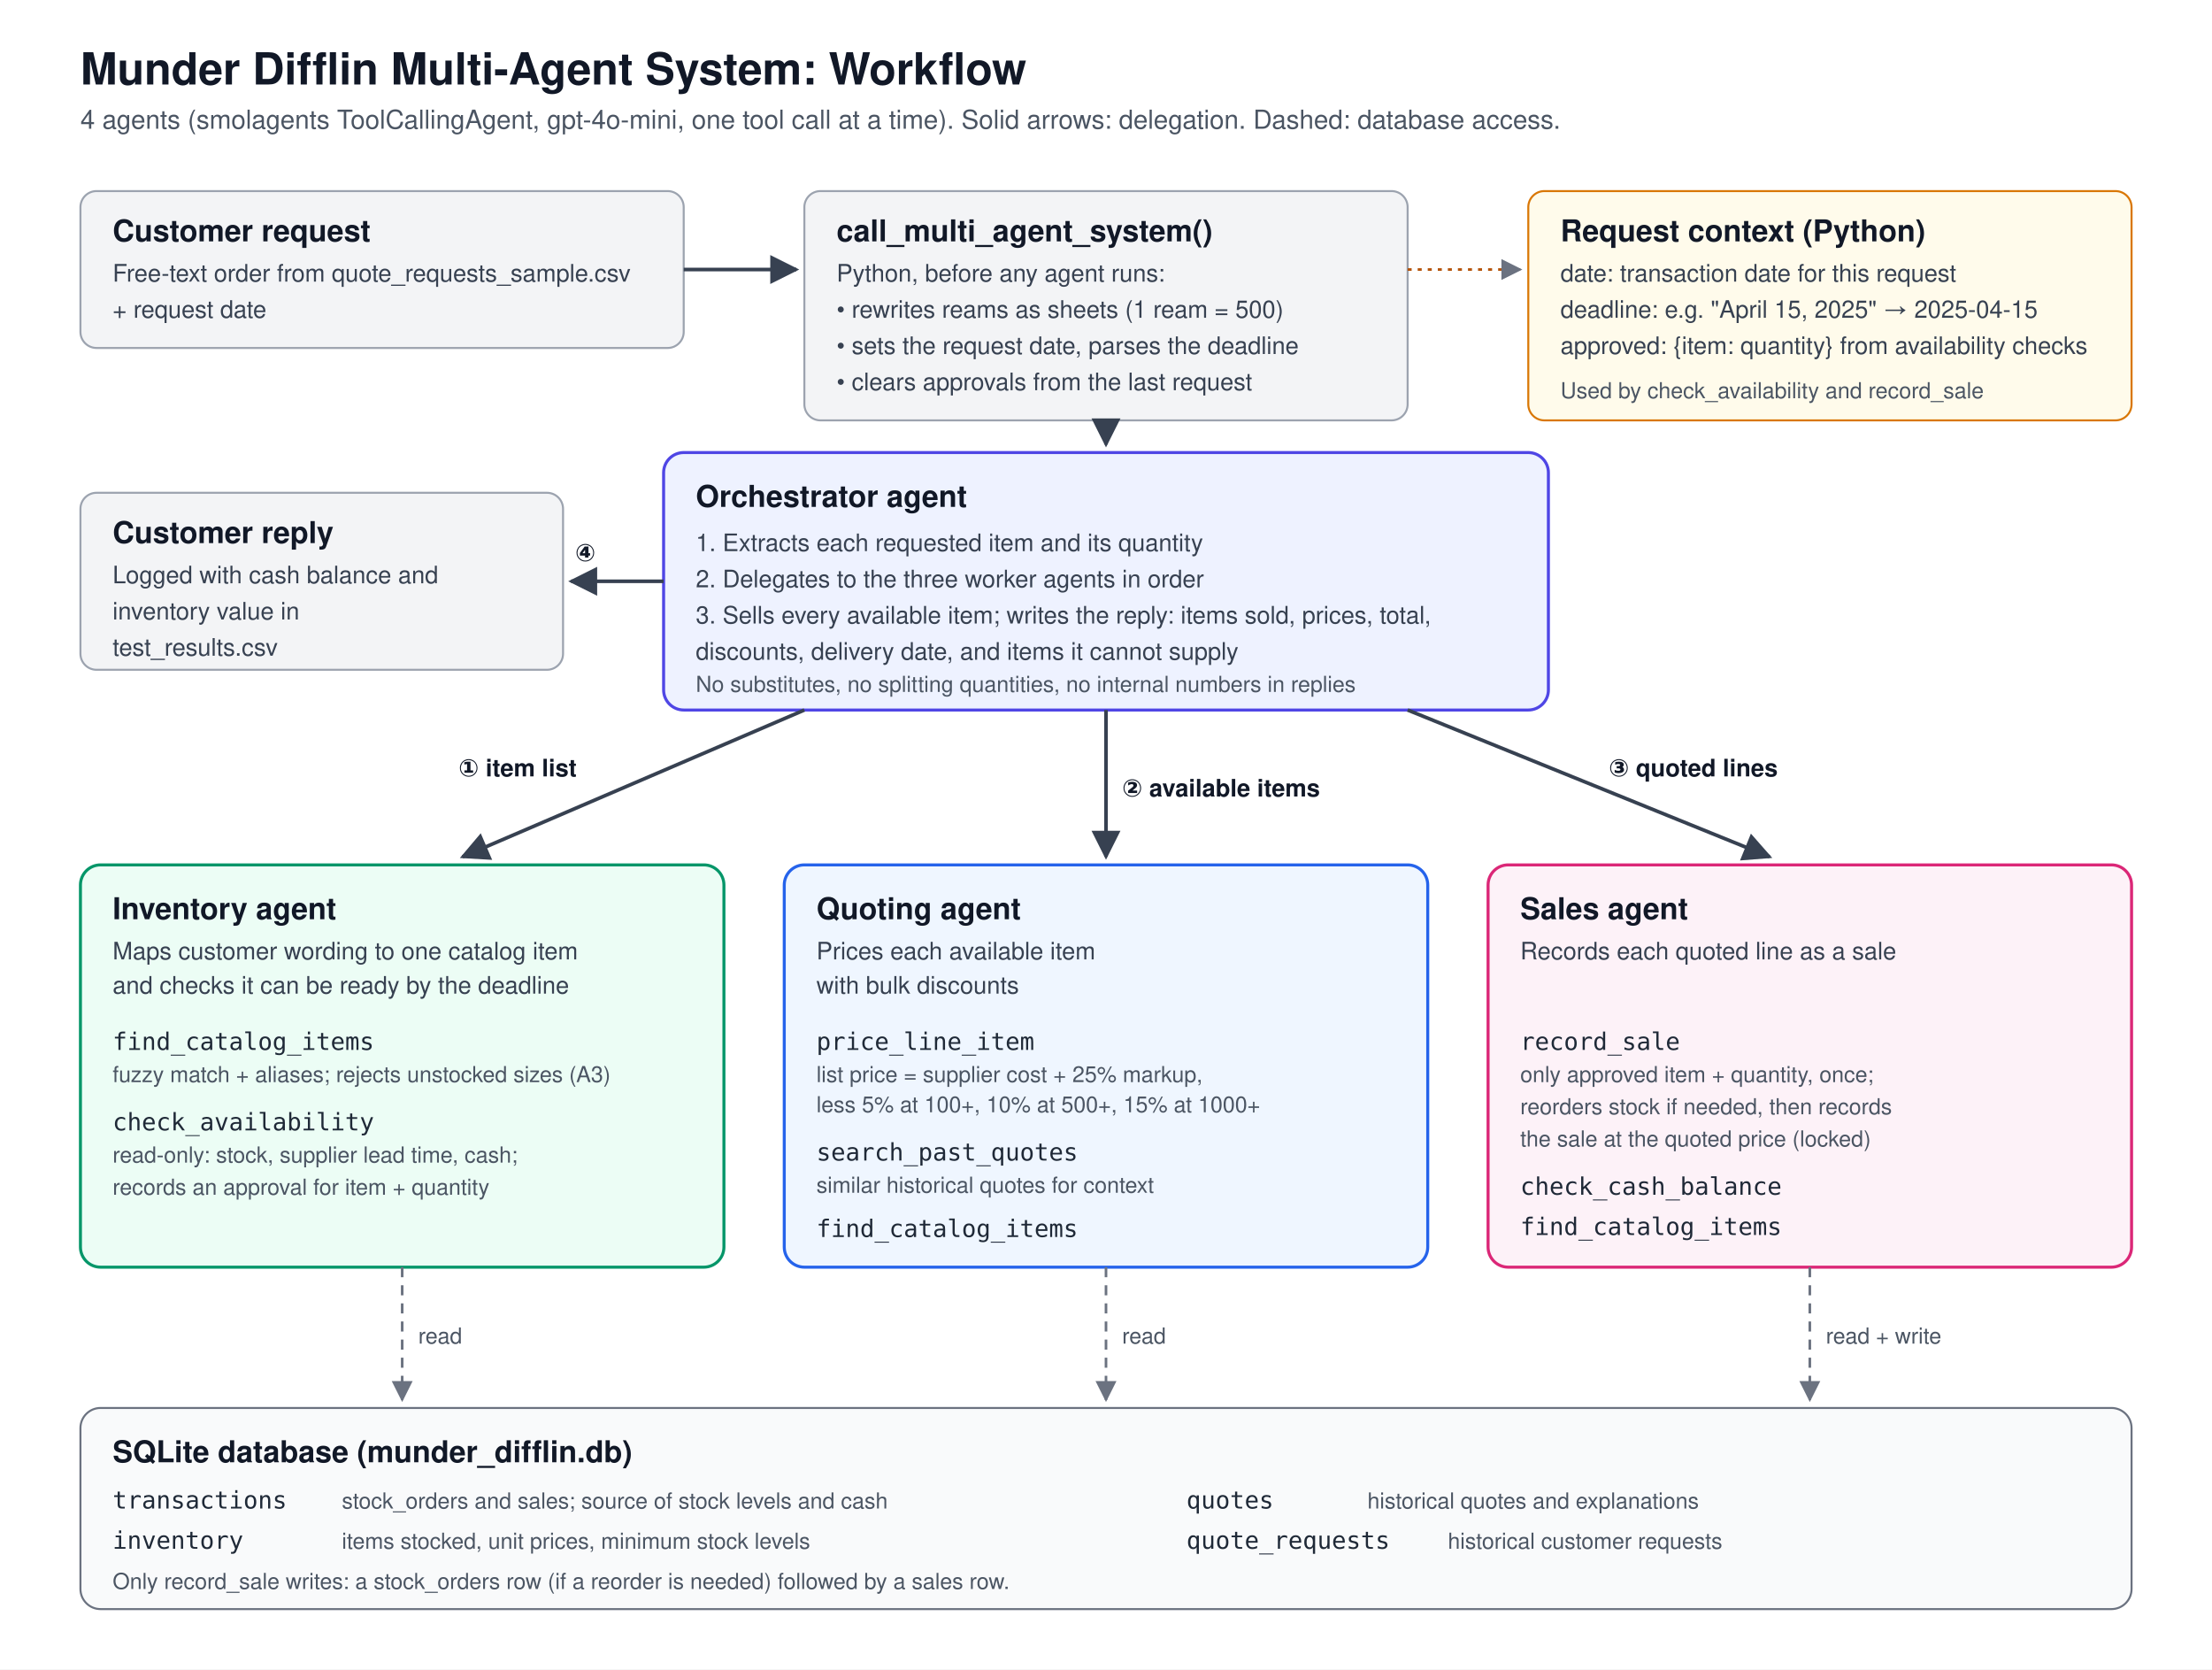
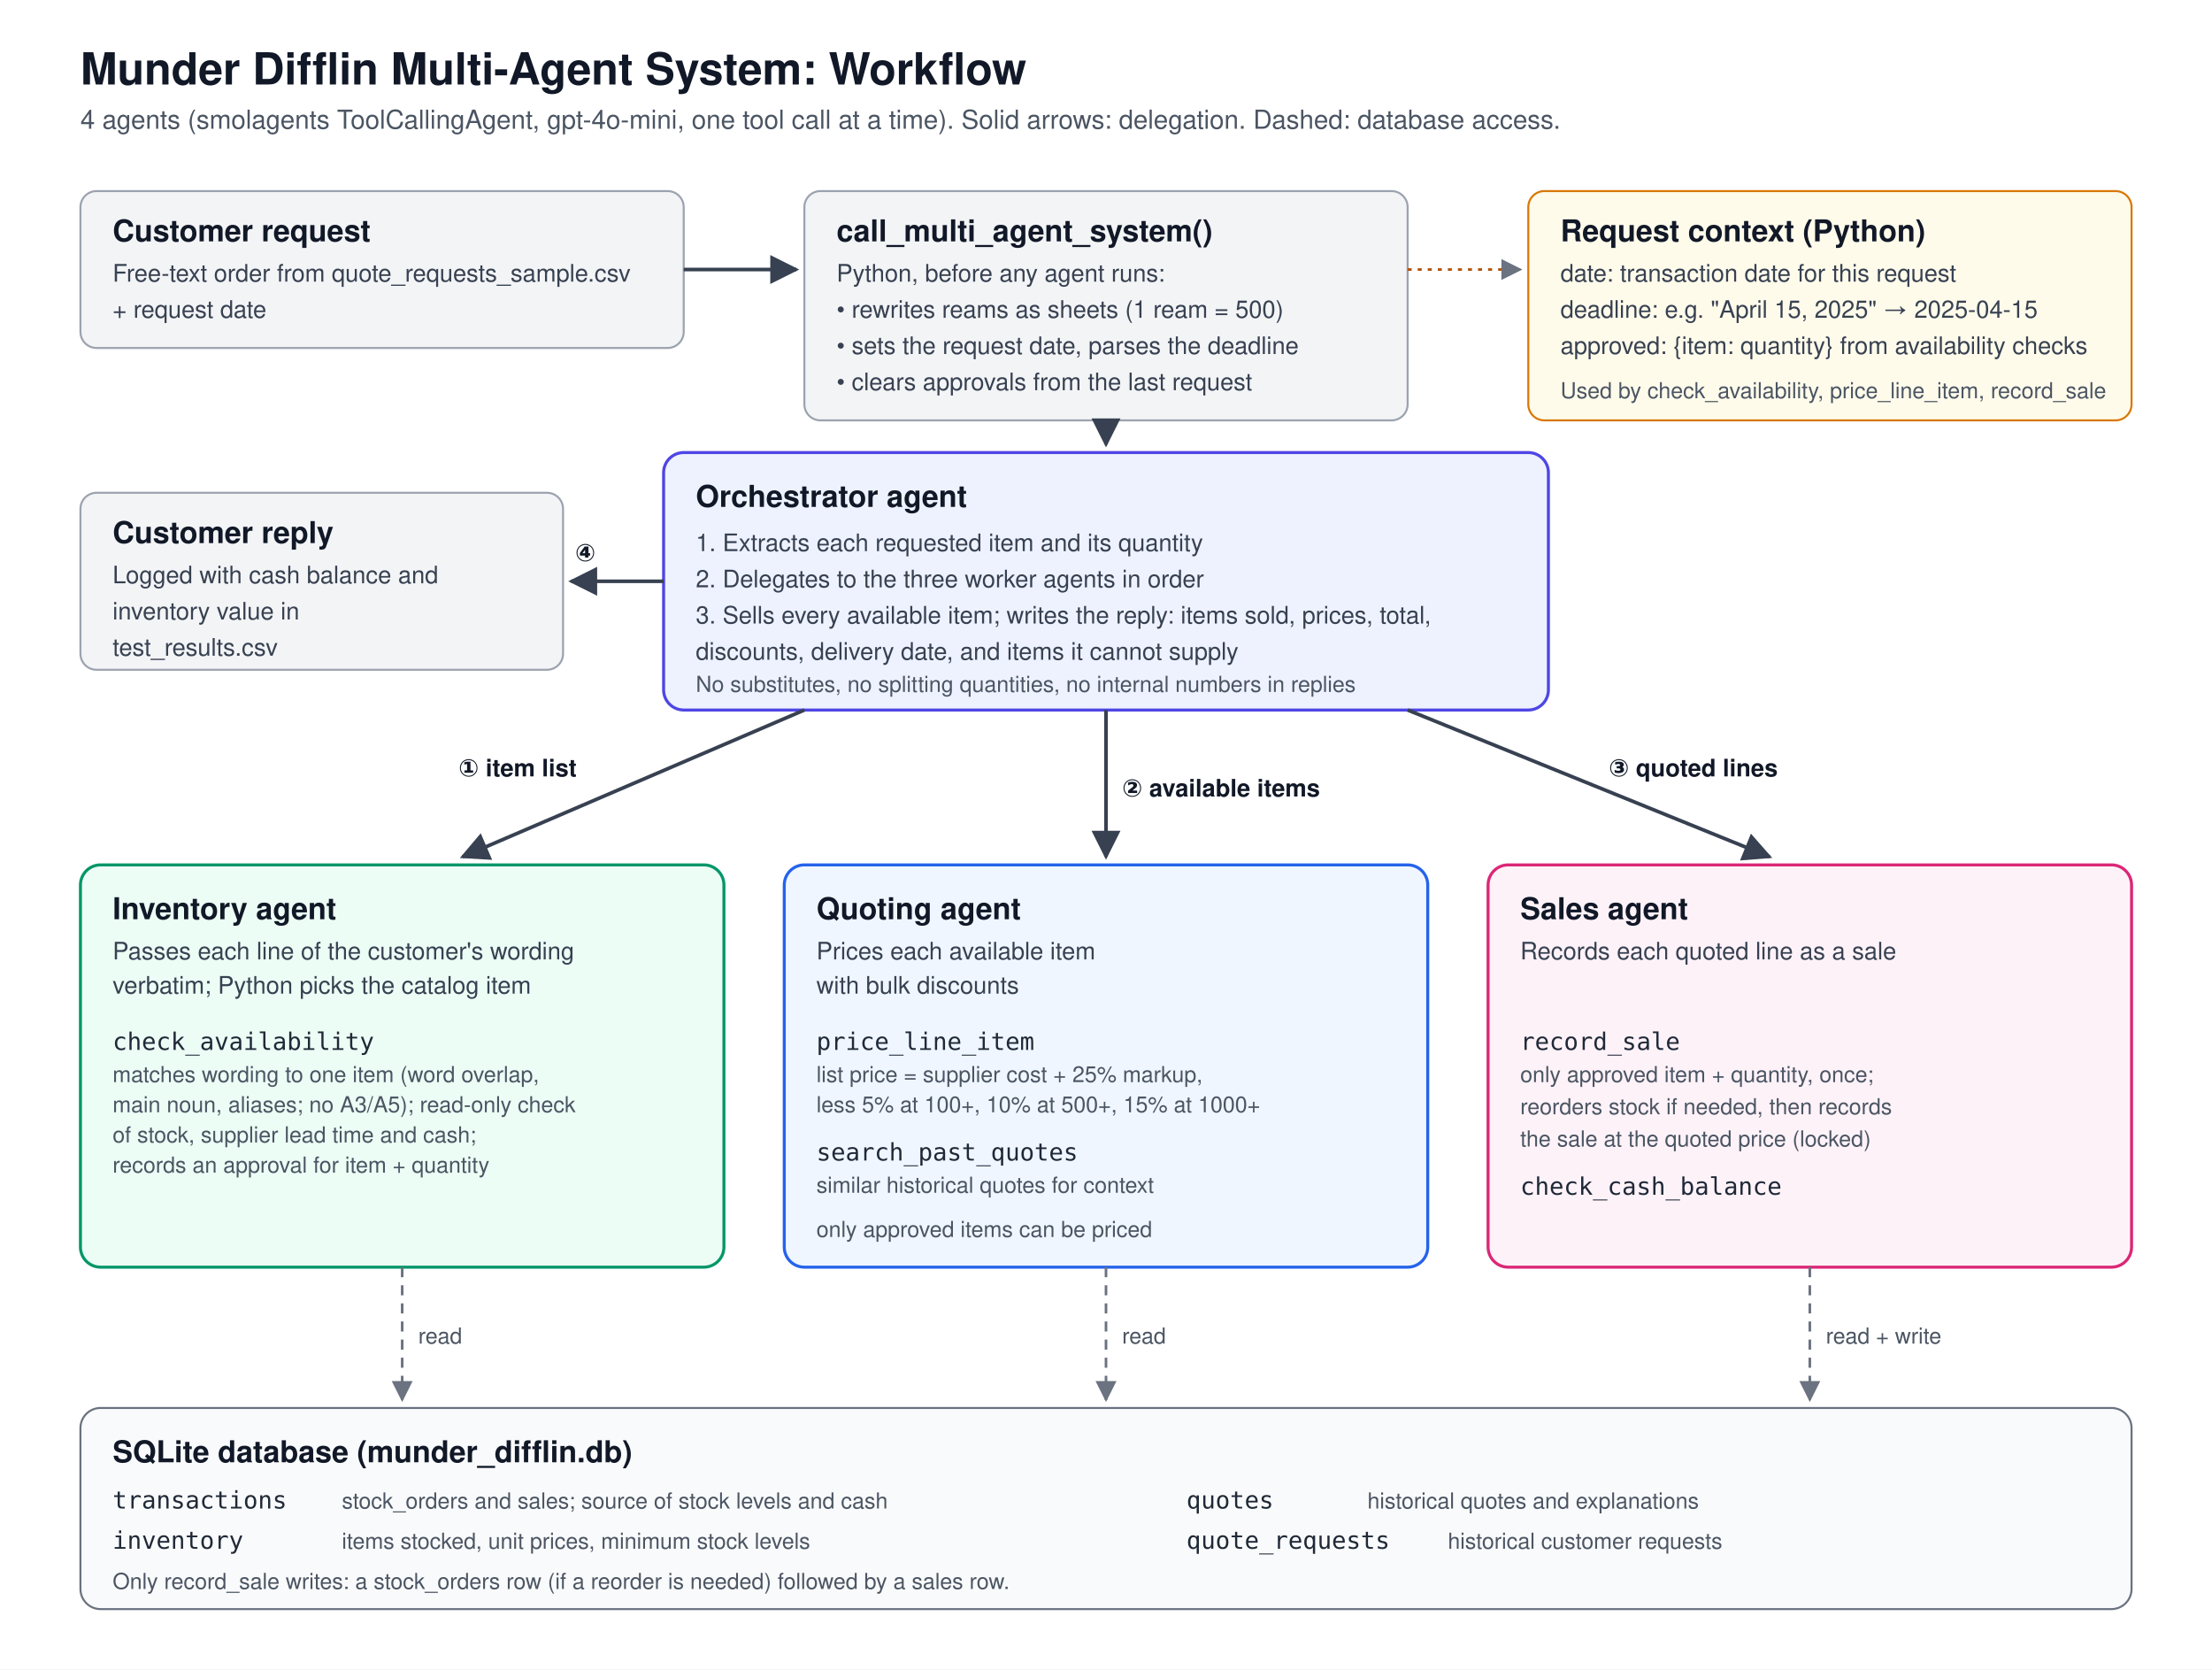
<svg xmlns="http://www.w3.org/2000/svg" width="1100" height="830" viewBox="0 0 1100 830" font-family="Helvetica, Arial, sans-serif">
  <defs>
    <marker id="arrow" viewBox="0 0 10 10" refX="9" refY="5" markerWidth="8" markerHeight="8" orient="auto-start-reverse">
      <path d="M0,0 L10,5 L0,10 z" fill="#374151" />
    </marker>
    <marker id="arrow-db" viewBox="0 0 10 10" refX="9" refY="5" markerWidth="8" markerHeight="8" orient="auto-start-reverse">
      <path d="M0,0 L10,5 L0,10 z" fill="#6b7280" />
    </marker>
    <style>
      .title { font-size: 22px; font-weight: 700; fill: #111827; }
      .subtitle { font-size: 13px; fill: #4b5563; }
      .box-title { font-size: 15px; font-weight: 700; fill: #111827; }
      .box-text { font-size: 12px; fill: #374151; }
      .tool { font-size: 12px; fill: #1f2937; font-family: Menlo, Consolas, monospace; }
      .label { font-size: 12px; fill: #111827; font-weight: 600; }
      .small { font-size: 11px; fill: #4b5563; }
      .flow { stroke: #374151; stroke-width: 1.8; fill: none; marker-end: url(#arrow); }
      .db { stroke: #6b7280; stroke-width: 1.3; fill: none; stroke-dasharray: 5 4; marker-end: url(#arrow-db); }
      .ctx { stroke: #b45309; stroke-width: 1.3; fill: none; stroke-dasharray: 2 3; marker-end: url(#arrow-db); }
    </style>
  </defs>
  <rect width="1100" height="830" fill="#ffffff" />
  <text x="40" y="42" class="title">Munder Difflin Multi-Agent System: Workflow</text>
  <text x="40" y="64" class="subtitle">4 agents (smolagents ToolCallingAgent, gpt-4o-mini, one tool call at a time). Solid arrows: delegation. Dashed: database access.</text>
  <rect x="40" y="95" width="300" height="78" rx="8" fill="#f3f4f6" stroke="#9ca3af" />
  <text x="56" y="120" class="box-title">Customer request</text>
  <text x="56" y="140" class="box-text">Free-text order from quote_requests_sample.csv</text>
  <text x="56" y="158" class="box-text">+ request date</text>
  <rect x="400" y="95" width="300" height="114" rx="8" fill="#f3f4f6" stroke="#9ca3af" />
  <text x="416" y="120" class="box-title">call_multi_agent_system()</text>
  <text x="416" y="140" class="box-text">Python, before any agent runs:</text>
  <text x="416" y="158" class="box-text">• rewrites reams as sheets (1 ream = 500)</text>
  <text x="416" y="176" class="box-text">• sets the request date, parses the deadline</text>
  <text x="416" y="194" class="box-text">• clears approvals from the last request</text>
  <path d="M340,134 L396,134" class="flow" />
  <rect x="760" y="95" width="300" height="114" rx="8" fill="#fffbeb" stroke="#d97706" />
  <text x="776" y="120" class="box-title">Request context (Python)</text>
  <text x="776" y="140" class="box-text">date: transaction date for this request</text>
  <text x="776" y="158" class="box-text">deadline: e.g. "April 15, 2025" → 2025-04-15</text>
  <text x="776" y="176" class="box-text">approved: {item: quantity} from availability checks</text>
-   <text x="776" y="198" class="small" fill="#b45309">Used by check_availability and record_sale</text>
+   <text x="776" y="198" class="small" fill="#b45309">Used by check_availability, price_line_item, record_sale</text>
  <path d="M700,134 L756,134" class="ctx" />
  <rect x="330" y="225" width="440" height="128" rx="10" fill="#eef2ff" stroke="#4f46e5" stroke-width="1.5" />
  <text x="346" y="252" class="box-title">Orchestrator agent</text>
  <text x="346" y="274" class="box-text">1. Extracts each requested item and its quantity</text>
  <text x="346" y="292" class="box-text">2. Delegates to the three worker agents in order</text>
  <text x="346" y="310" class="box-text">3. Sells every available item; writes the reply: items sold, prices, total,</text>
  <text x="346" y="328" class="box-text">    discounts, delivery date, and items it cannot supply</text>
  <text x="346" y="344" class="small">No substitutes, no splitting quantities, no internal numbers in replies</text>
  <path d="M550,209 L550,221" class="flow" />
  <rect x="40" y="430" width="320" height="200" rx="10" fill="#ecfdf5" stroke="#059669" stroke-width="1.5" />
  <text x="56" y="457" class="box-title">Inventory agent</text>
-   <text x="56" y="477" class="box-text">Maps customer wording to one catalog item</text>
-   <text x="56" y="494" class="box-text">and checks it can be ready by the deadline</text>
-   <text x="56" y="522" class="tool">find_catalog_items</text>
-   <text x="56" y="538" class="small">fuzzy match + aliases; rejects unstocked sizes (A3)</text>
-   <text x="56" y="562" class="tool">check_availability</text>
-   <text x="56" y="578" class="small">read-only: stock, supplier lead time, cash;</text>
-   <text x="56" y="594" class="small">records an approval for item + quantity</text>
+   <text x="56" y="477" class="box-text">Passes each line of the customer's wording</text>
+   <text x="56" y="494" class="box-text">verbatim; Python picks the catalog item</text>
+   <text x="56" y="522" class="tool">check_availability</text>
+   <text x="56" y="538" class="small">matches wording to one item (word overlap,</text>
+   <text x="56" y="553" class="small">main noun, aliases; no A3/A5); read-only check</text>
+   <text x="56" y="568" class="small">of stock, supplier lead time and cash;</text>
+   <text x="56" y="583" class="small">records an approval for item + quantity</text>
  <rect x="390" y="430" width="320" height="200" rx="10" fill="#eff6ff" stroke="#2563eb" stroke-width="1.5" />
  <text x="406" y="457" class="box-title">Quoting agent</text>
  <text x="406" y="477" class="box-text">Prices each available item</text>
  <text x="406" y="494" class="box-text">with bulk discounts</text>
  <text x="406" y="522" class="tool">price_line_item</text>
  <text x="406" y="538" class="small">list price = supplier cost + 25% markup,</text>
  <text x="406" y="553" class="small">less 5% at 100+, 10% at 500+, 15% at 1000+</text>
  <text x="406" y="577" class="tool">search_past_quotes</text>
  <text x="406" y="593" class="small">similar historical quotes for context</text>
-   <text x="406" y="615" class="tool">find_catalog_items</text>
+   <text x="406" y="615" class="small">only approved items can be priced</text>
  <rect x="740" y="430" width="320" height="200" rx="10" fill="#fdf2f8" stroke="#db2777" stroke-width="1.5" />
  <text x="756" y="457" class="box-title">Sales agent</text>
  <text x="756" y="477" class="box-text">Records each quoted line as a sale</text>
  <text x="756" y="522" class="tool">record_sale</text>
  <text x="756" y="538" class="small">only approved item + quantity, once;</text>
  <text x="756" y="554" class="small">reorders stock if needed, then records</text>
  <text x="756" y="570" class="small">the sale at the quoted price (locked)</text>
  <text x="756" y="594" class="tool">check_cash_balance</text>
-   <text x="756" y="614" class="tool">find_catalog_items</text>
  <path d="M400,353 L230,426" class="flow" />
  <text x="228" y="386" class="label">① item list</text>
  <path d="M550,353 L550,426" class="flow" />
  <text x="558" y="396" class="label">② available items</text>
  <path d="M700,353 L880,426" class="flow" />
  <text x="800" y="386" class="label">③ quoted lines</text>
  <rect x="40" y="700" width="1020" height="100" rx="10" fill="#f9fafb" stroke="#6b7280" />
  <text x="56" y="727" class="box-title">SQLite database (munder_difflin.db)</text>
  <text x="56" y="750" class="tool">transactions</text>
  <text x="170" y="750" class="small">stock_orders and sales; source of stock levels and cash</text>
  <text x="56" y="770" class="tool">inventory</text>
  <text x="170" y="770" class="small">items stocked, unit prices, minimum stock levels</text>
  <text x="590" y="750" class="tool">quotes</text>
  <text x="680" y="750" class="small">historical quotes and explanations</text>
  <text x="590" y="770" class="tool">quote_requests</text>
  <text x="720" y="770" class="small">historical customer requests</text>
  <text x="56" y="790" class="small">Only record_sale writes: a stock_orders row (if a reorder is needed) followed by a sales row.</text>
  <path d="M200,630 L200,696" class="db" />
  <text x="208" y="668" class="small">read</text>
  <path d="M550,630 L550,696" class="db" />
  <text x="558" y="668" class="small">read</text>
  <path d="M900,630 L900,696" class="db" />
  <text x="908" y="668" class="small">read + write</text>
  <rect x="40" y="245" width="240" height="88" rx="8" fill="#f3f4f6" stroke="#9ca3af" />
  <text x="56" y="270" class="box-title">Customer reply</text>
  <text x="56" y="290" class="box-text">Logged with cash balance and</text>
  <text x="56" y="308" class="box-text">inventory value in</text>
  <text x="56" y="326" class="box-text">test_results.csv</text>
  <path d="M330,289 L284,289" class="flow" />
  <text x="286" y="279" class="label">④</text>
</svg>
